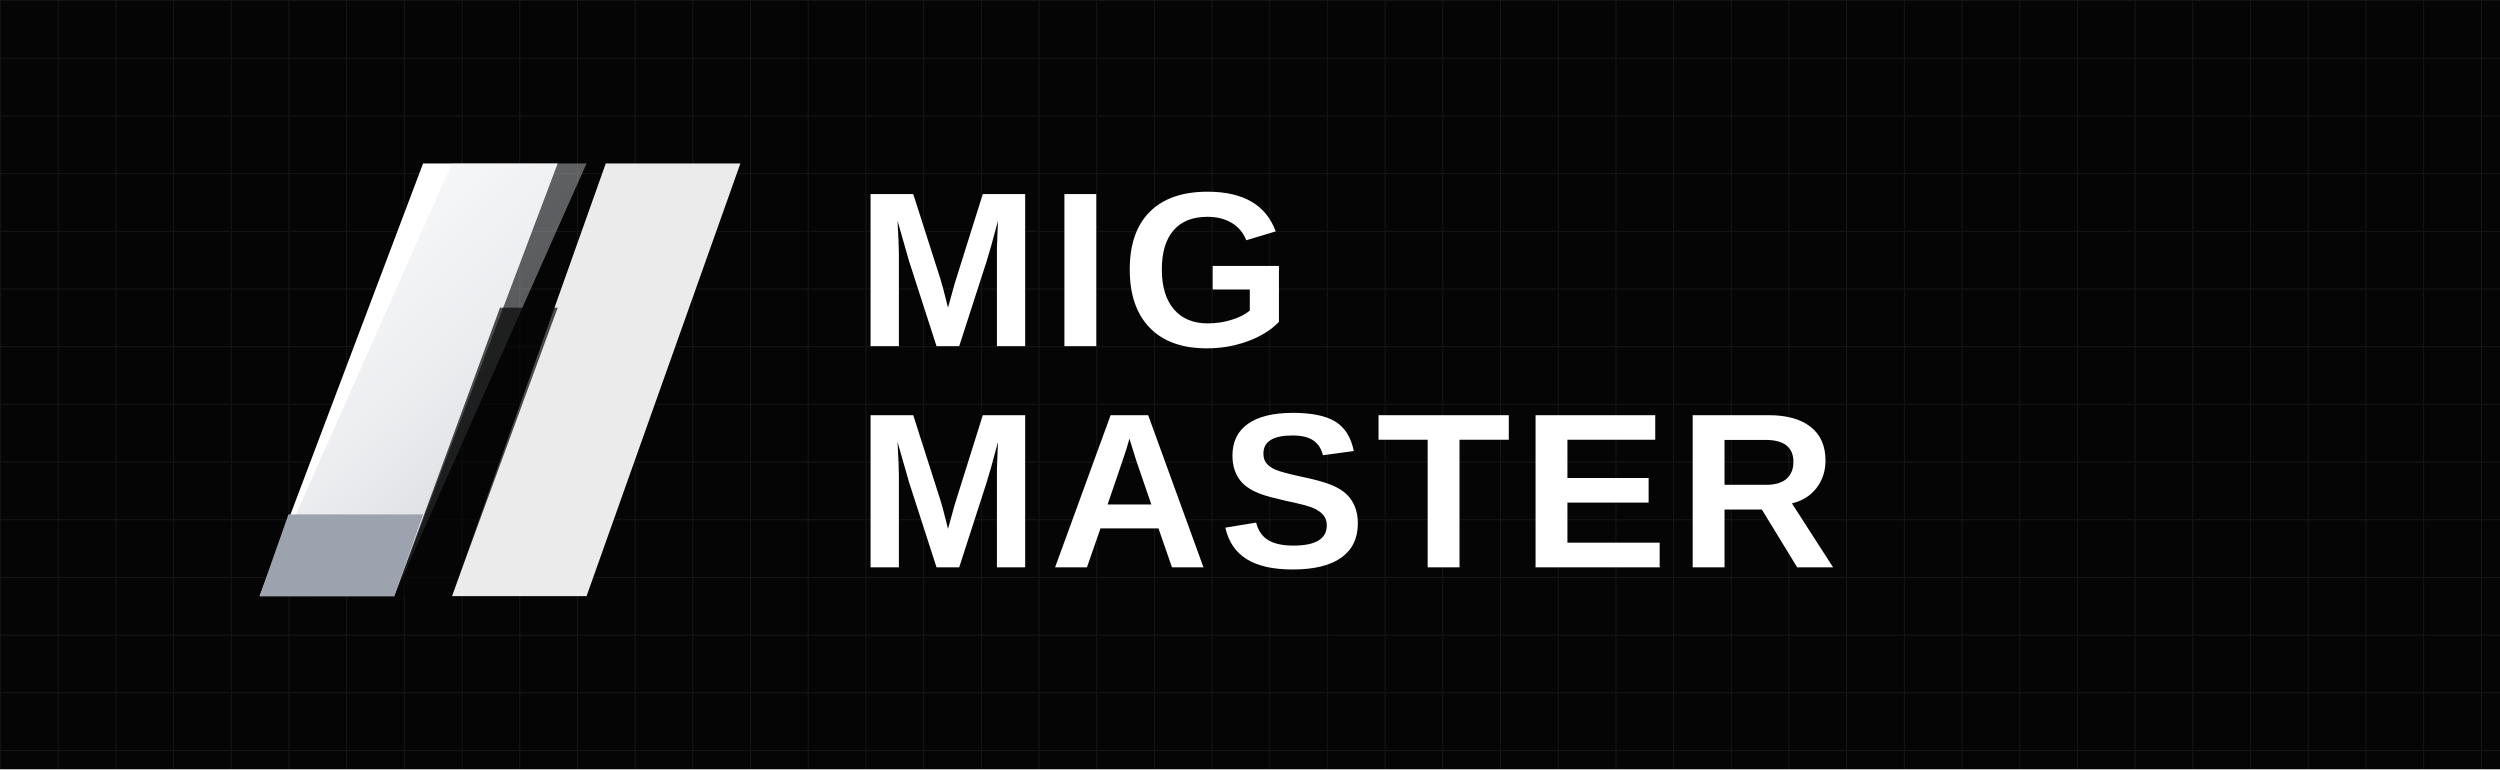
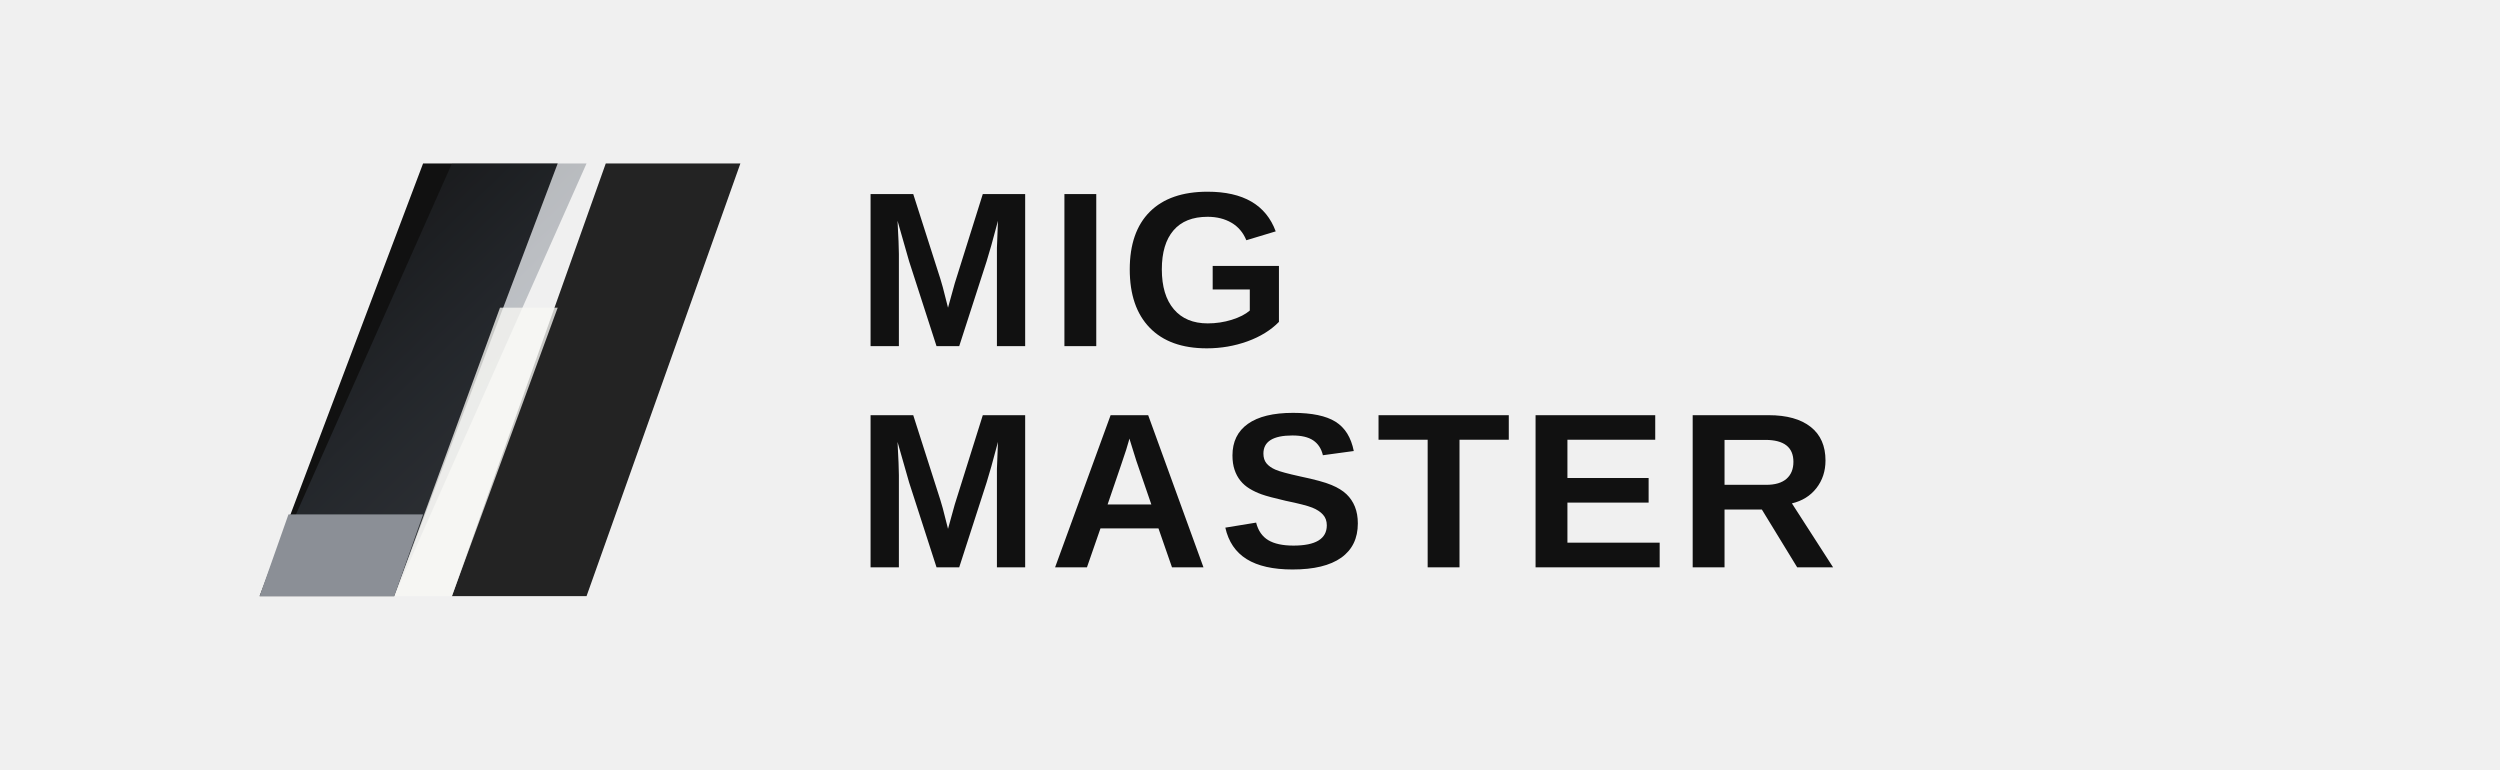
<svg xmlns="http://www.w3.org/2000/svg" width="520" height="160" viewBox="0 0 520 160" fill="none" role="img" aria-labelledby="title desc">
-   <rect width="520" height="160" fill="#050505" />
-   <rect width="520" height="160" fill="url(#grid)" opacity=".22" />
+   <rect width="520" height="160" fill="none" />
  <g transform="translate(54 34)">
-     <path d="M0 90L34 0H62L28 90H0Z" fill="white" />
-     <path d="M40 90L72 0H100L68 90H40Z" fill="white" opacity=".92" />
-     <path d="M0 90H28L68 0H40L0 90Z" fill="url(#shine)" opacity=".42" />
-     <path d="M28 90H40L62 30H50L28 90Z" fill="#050505" opacity=".7" />
-     <path d="M0 90H28L34 73H6L0 90Z" fill="#9CA3AF" />
+     <path d="M0 90L34 0H62L28 90H0Z" fill="#111111" />
+     <path d="M40 90L72 0H100L68 90H40Z" fill="#111111" opacity=".92" />
+     <path d="M0 90H28L68 0H40L0 90Z" fill="url(#shine)" opacity=".32" />
+     <path d="M28 90H40L62 30H50L28 90Z" fill="#F7F7F4" opacity=".78" />
+     <path d="M0 90H28L34 73H6L0 90Z" fill="#8B8F96" />
  </g>
-   <g fill="white" font-family="Arial, Helvetica, sans-serif" font-weight="900" letter-spacing="2">
+   <g fill="#111111" font-family="Arial, Helvetica, sans-serif" font-weight="900" letter-spacing="2">
    <text x="178" y="72" font-size="46">MIG</text>
    <text x="178" y="118" font-size="46">MASTER</text>
  </g>
  <defs>
    <linearGradient id="shine" x1="0" y1="0" x2="92" y2="96" gradientUnits="userSpaceOnUse">
-       <stop stop-color="white" />
-       <stop offset=".42" stop-color="#D1D5DB" />
-       <stop offset="1" stop-color="#6B7280" />
+       <stop stop-color="#111111" />
+       <stop offset=".42" stop-color="#4B5563" />
+       <stop offset="1" stop-color="#9CA3AF" />
    </linearGradient>
    <pattern id="grid" width="12" height="12" patternUnits="userSpaceOnUse">
      <path d="M12 0H0V12" stroke="white" stroke-width=".45" opacity=".26" />
    </pattern>
  </defs>
</svg>
